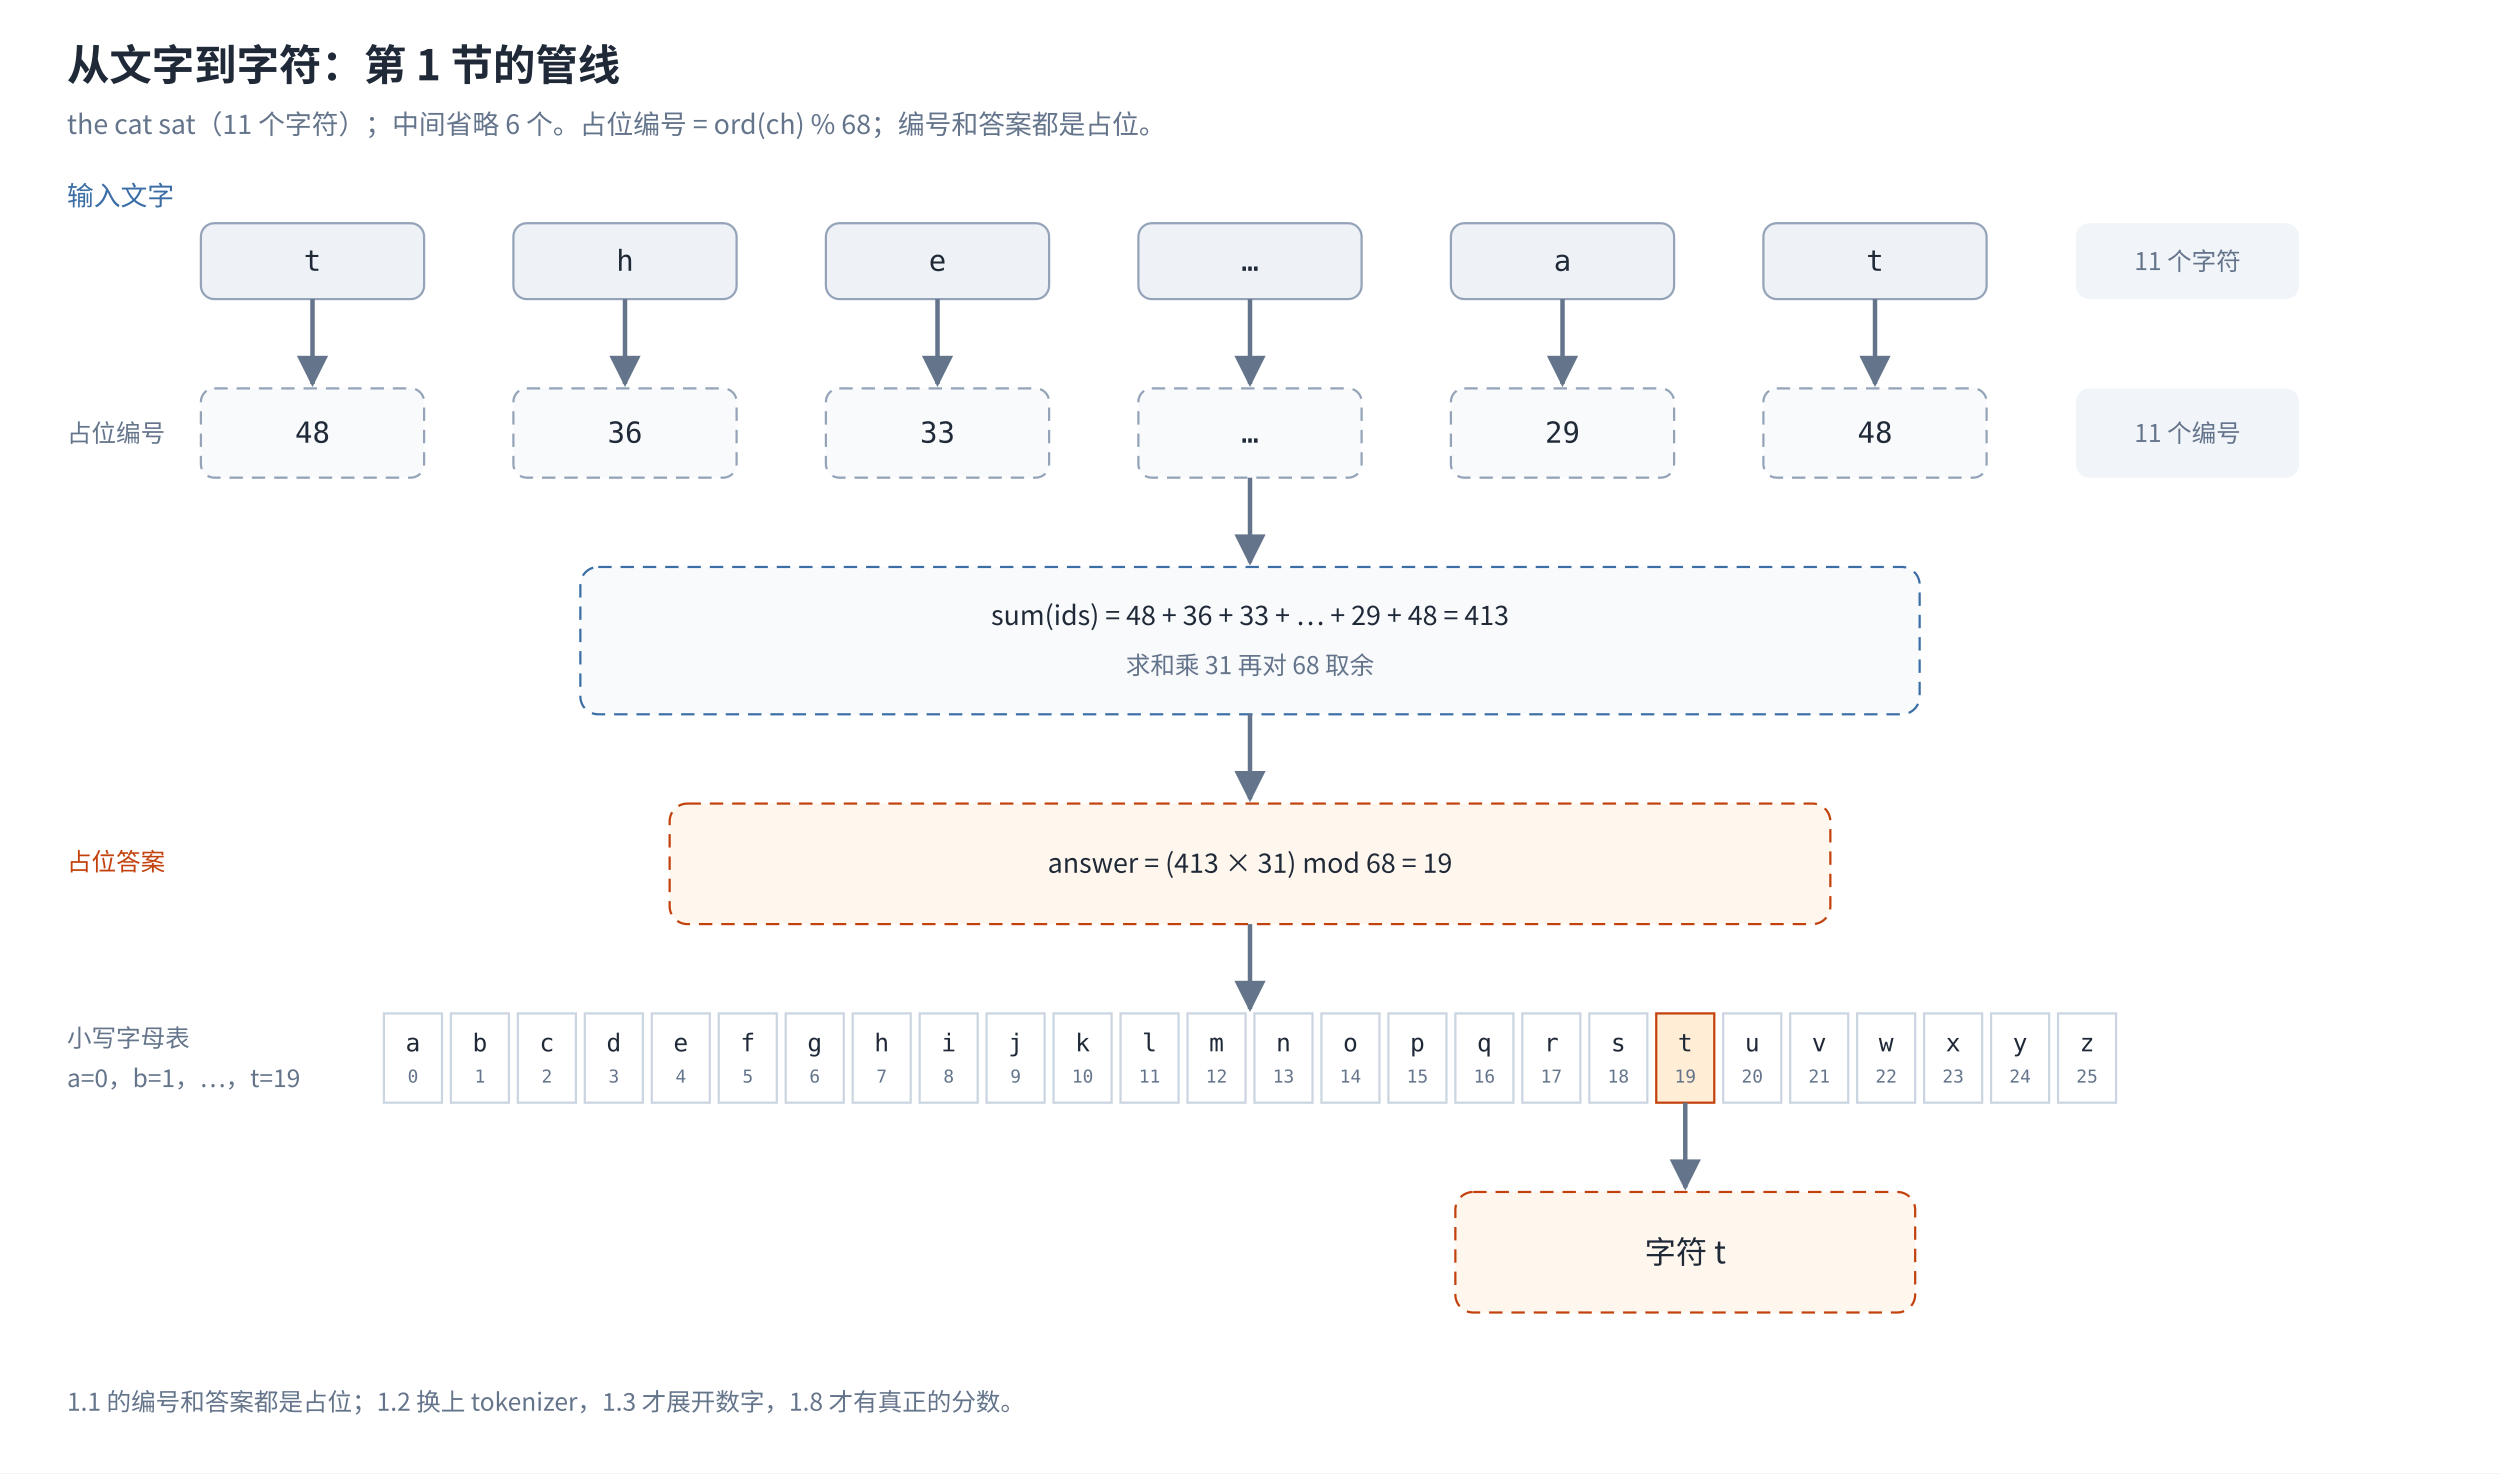
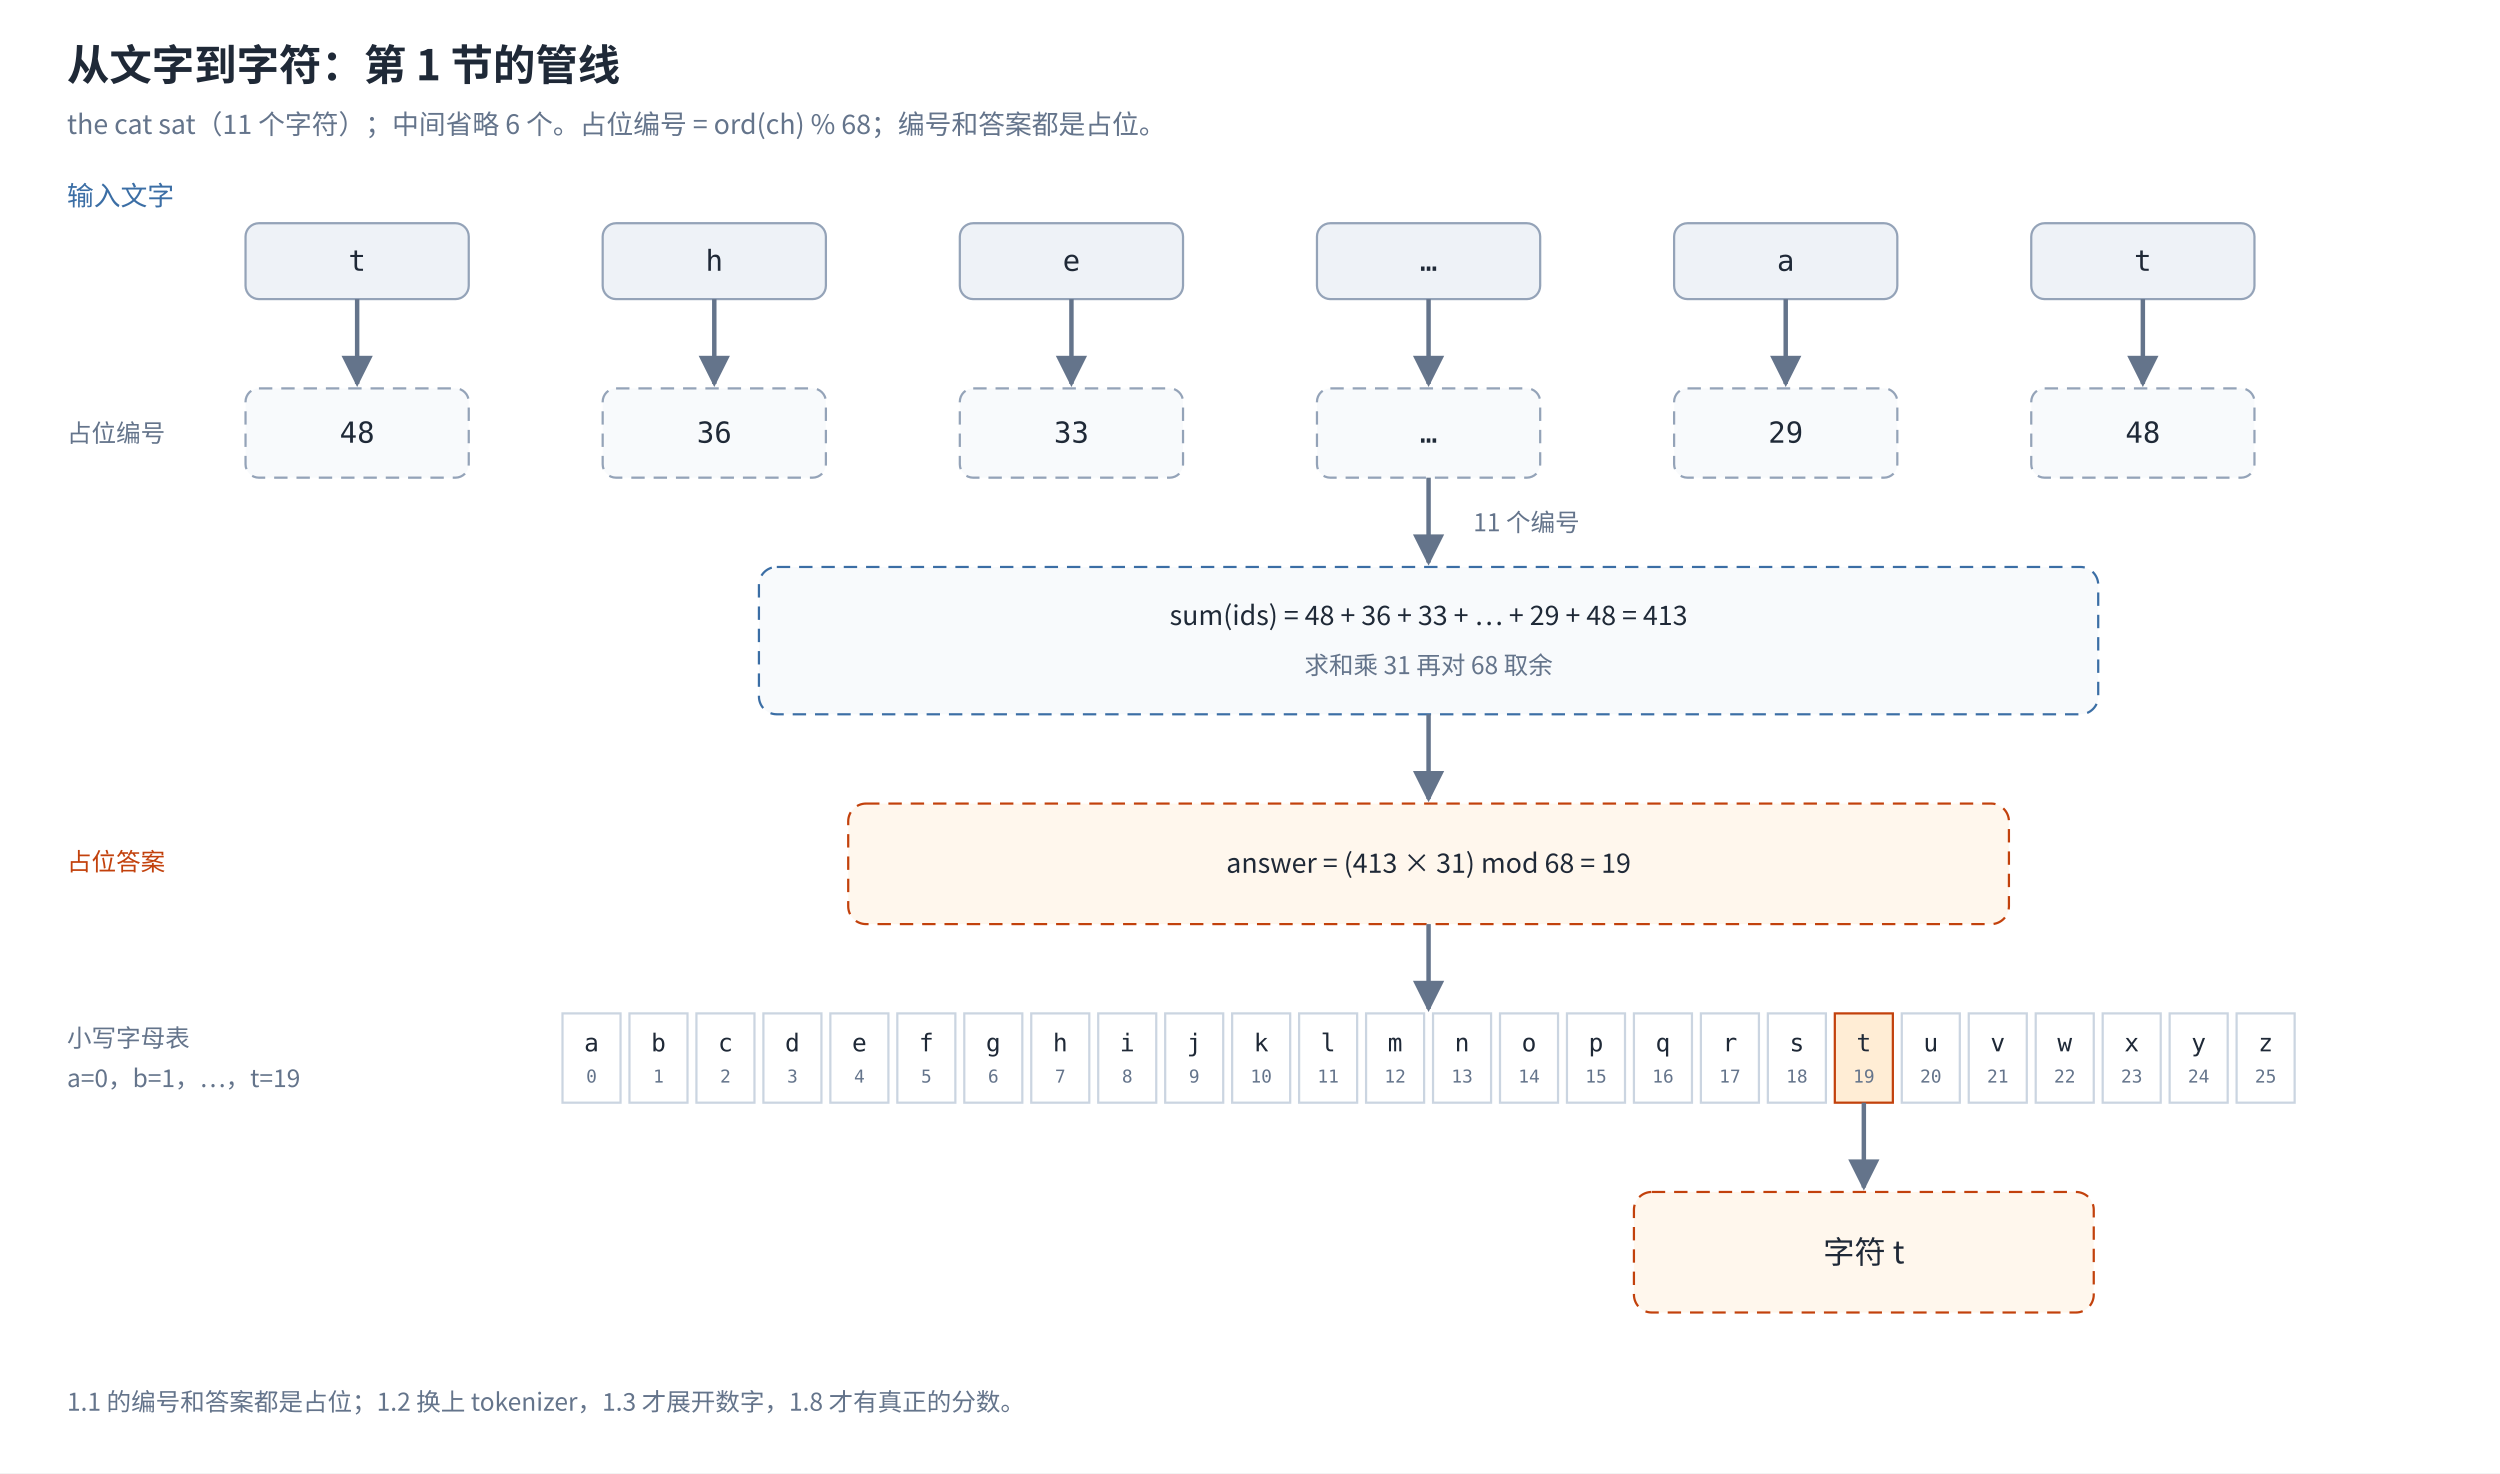
<svg xmlns="http://www.w3.org/2000/svg" width="1120" height="660" style="width:100%;height:auto" viewBox="0 0 1120 660" role="img" aria-labelledby="title desc">
  <rect width="1120" height="660" fill="#ffffff" />
  <text x="30" y="36" font-family="system-ui, 'Noto Sans CJK SC', sans-serif" font-size="19" font-weight="600" fill="#1f2937">从文字到字符：第 1 节的管线</text>
  <text x="30" y="60" font-family="system-ui, 'Noto Sans CJK SC', sans-serif" font-size="12" fill="#64748b">the cat sat（11 个字符）；中间省略 6 个。占位编号 = ord(ch) % 68；编号和答案都是占位。</text>
  <text x="30" y="92" font-family="system-ui, 'Noto Sans CJK SC', sans-serif" font-size="12" fill="#3b6ea5">输入文字</text>
-   <rect x="90" y="100" width="100" height="34" rx="6" fill="#eef2f7" stroke="#94a3b8" />
-   <text x="140.0" y="121.333" text-anchor="middle" font-family="ui-monospace, monospace" font-size="13" fill="#1f2937">t</text>
-   <rect x="230" y="100" width="100" height="34" rx="6" fill="#eef2f7" stroke="#94a3b8" />
-   <text x="280.0" y="121.333" text-anchor="middle" font-family="ui-monospace, monospace" font-size="13" fill="#1f2937">h</text>
-   <rect x="370" y="100" width="100" height="34" rx="6" fill="#eef2f7" stroke="#94a3b8" />
-   <text x="420.0" y="121.333" text-anchor="middle" font-family="ui-monospace, monospace" font-size="13" fill="#1f2937">e</text>
-   <rect x="510" y="100" width="100" height="34" rx="6" fill="#eef2f7" stroke="#94a3b8" />
-   <text x="560.0" y="121.333" text-anchor="middle" font-family="ui-monospace, monospace" font-size="13" fill="#1f2937">…</text>
-   <rect x="650" y="100" width="100" height="34" rx="6" fill="#eef2f7" stroke="#94a3b8" />
-   <text x="700.0" y="121.333" text-anchor="middle" font-family="ui-monospace, monospace" font-size="13" fill="#1f2937">a</text>
-   <rect x="790" y="100" width="100" height="34" rx="6" fill="#eef2f7" stroke="#94a3b8" />
-   <text x="840.0" y="121.333" text-anchor="middle" font-family="ui-monospace, monospace" font-size="13" fill="#1f2937">t</text>
-   <rect x="930" y="100" width="100" height="34" rx="6" fill="#f1f5f9" />
-   <text x="980" y="121" text-anchor="middle" font-family="system-ui, 'Noto Sans CJK SC', sans-serif" font-size="11" fill="#64748b">11 个字符</text>
-   <line x1="140" y1="134" x2="140" y2="172" stroke="#64748b" stroke-width="2" marker-end="url(#arrow)" />
-   <line x1="280" y1="134" x2="280" y2="172" stroke="#64748b" stroke-width="2" marker-end="url(#arrow)" />
-   <line x1="420" y1="134" x2="420" y2="172" stroke="#64748b" stroke-width="2" marker-end="url(#arrow)" />
-   <line x1="560" y1="134" x2="560" y2="172" stroke="#64748b" stroke-width="2" marker-end="url(#arrow)" />
-   <line x1="700" y1="134" x2="700" y2="172" stroke="#64748b" stroke-width="2" marker-end="url(#arrow)" />
-   <line x1="840" y1="134" x2="840" y2="172" stroke="#64748b" stroke-width="2" marker-end="url(#arrow)" />
-   <rect x="90" y="174" width="100" height="40" rx="6" fill="#f8fafc" stroke="#94a3b8" stroke-dasharray="6 4" />
-   <text x="140.0" y="198.333" text-anchor="middle" font-family="ui-monospace, monospace" font-size="13" fill="#1f2937">48</text>
-   <rect x="230" y="174" width="100" height="40" rx="6" fill="#f8fafc" stroke="#94a3b8" stroke-dasharray="6 4" />
-   <text x="280.0" y="198.333" text-anchor="middle" font-family="ui-monospace, monospace" font-size="13" fill="#1f2937">36</text>
-   <rect x="370" y="174" width="100" height="40" rx="6" fill="#f8fafc" stroke="#94a3b8" stroke-dasharray="6 4" />
-   <text x="420.0" y="198.333" text-anchor="middle" font-family="ui-monospace, monospace" font-size="13" fill="#1f2937">33</text>
-   <rect x="510" y="174" width="100" height="40" rx="6" fill="#f8fafc" stroke="#94a3b8" stroke-dasharray="6 4" />
-   <text x="560.0" y="198.333" text-anchor="middle" font-family="ui-monospace, monospace" font-size="13" fill="#1f2937">…</text>
-   <rect x="650" y="174" width="100" height="40" rx="6" fill="#f8fafc" stroke="#94a3b8" stroke-dasharray="6 4" />
-   <text x="700.0" y="198.333" text-anchor="middle" font-family="ui-monospace, monospace" font-size="13" fill="#1f2937">29</text>
-   <rect x="790" y="174" width="100" height="40" rx="6" fill="#f8fafc" stroke="#94a3b8" stroke-dasharray="6 4" />
-   <text x="840.0" y="198.333" text-anchor="middle" font-family="ui-monospace, monospace" font-size="13" fill="#1f2937">48</text>
-   <rect x="930" y="174" width="100" height="40" rx="6" fill="#f1f5f9" />
-   <text x="980" y="198" text-anchor="middle" font-family="system-ui, 'Noto Sans CJK SC', sans-serif" font-size="11" fill="#64748b">11 个编号</text>
+   <rect x="110" y="100" width="100" height="34" rx="6" fill="#eef2f7" stroke="#94a3b8" />
+   <text x="160.0" y="121.333" text-anchor="middle" font-family="ui-monospace, monospace" font-size="13" fill="#1f2937">t</text>
+   <rect x="270" y="100" width="100" height="34" rx="6" fill="#eef2f7" stroke="#94a3b8" />
+   <text x="320.0" y="121.333" text-anchor="middle" font-family="ui-monospace, monospace" font-size="13" fill="#1f2937">h</text>
+   <rect x="430" y="100" width="100" height="34" rx="6" fill="#eef2f7" stroke="#94a3b8" />
+   <text x="480.0" y="121.333" text-anchor="middle" font-family="ui-monospace, monospace" font-size="13" fill="#1f2937">e</text>
+   <rect x="590" y="100" width="100" height="34" rx="6" fill="#eef2f7" stroke="#94a3b8" />
+   <text x="640.0" y="121.333" text-anchor="middle" font-family="ui-monospace, monospace" font-size="13" fill="#1f2937">…</text>
+   <rect x="750" y="100" width="100" height="34" rx="6" fill="#eef2f7" stroke="#94a3b8" />
+   <text x="800.0" y="121.333" text-anchor="middle" font-family="ui-monospace, monospace" font-size="13" fill="#1f2937">a</text>
+   <rect x="910" y="100" width="100" height="34" rx="6" fill="#eef2f7" stroke="#94a3b8" />
+   <text x="960.0" y="121.333" text-anchor="middle" font-family="ui-monospace, monospace" font-size="13" fill="#1f2937">t</text>
+   <line x1="160" y1="134" x2="160" y2="172" stroke="#64748b" stroke-width="2" marker-end="url(#arrow)" />
+   <line x1="320" y1="134" x2="320" y2="172" stroke="#64748b" stroke-width="2" marker-end="url(#arrow)" />
+   <line x1="480" y1="134" x2="480" y2="172" stroke="#64748b" stroke-width="2" marker-end="url(#arrow)" />
+   <line x1="640" y1="134" x2="640" y2="172" stroke="#64748b" stroke-width="2" marker-end="url(#arrow)" />
+   <line x1="800" y1="134" x2="800" y2="172" stroke="#64748b" stroke-width="2" marker-end="url(#arrow)" />
+   <line x1="960" y1="134" x2="960" y2="172" stroke="#64748b" stroke-width="2" marker-end="url(#arrow)" />
+   <rect x="110" y="174" width="100" height="40" rx="6" fill="#f8fafc" stroke="#94a3b8" stroke-dasharray="6 4" />
+   <text x="160.0" y="198.333" text-anchor="middle" font-family="ui-monospace, monospace" font-size="13" fill="#1f2937">48</text>
+   <rect x="270" y="174" width="100" height="40" rx="6" fill="#f8fafc" stroke="#94a3b8" stroke-dasharray="6 4" />
+   <text x="320.0" y="198.333" text-anchor="middle" font-family="ui-monospace, monospace" font-size="13" fill="#1f2937">36</text>
+   <rect x="430" y="174" width="100" height="40" rx="6" fill="#f8fafc" stroke="#94a3b8" stroke-dasharray="6 4" />
+   <text x="480.0" y="198.333" text-anchor="middle" font-family="ui-monospace, monospace" font-size="13" fill="#1f2937">33</text>
+   <rect x="590" y="174" width="100" height="40" rx="6" fill="#f8fafc" stroke="#94a3b8" stroke-dasharray="6 4" />
+   <text x="640.0" y="198.333" text-anchor="middle" font-family="ui-monospace, monospace" font-size="13" fill="#1f2937">…</text>
+   <rect x="750" y="174" width="100" height="40" rx="6" fill="#f8fafc" stroke="#94a3b8" stroke-dasharray="6 4" />
+   <text x="800.0" y="198.333" text-anchor="middle" font-family="ui-monospace, monospace" font-size="13" fill="#1f2937">29</text>
+   <rect x="910" y="174" width="100" height="40" rx="6" fill="#f8fafc" stroke="#94a3b8" stroke-dasharray="6 4" />
+   <text x="960.0" y="198.333" text-anchor="middle" font-family="ui-monospace, monospace" font-size="13" fill="#1f2937">48</text>
  <text x="30" y="198" font-family="system-ui, 'Noto Sans CJK SC', sans-serif" font-size="11" fill="#64748b">占位编号</text>
-   <line x1="560" y1="214" x2="560" y2="252" stroke="#64748b" stroke-width="2" marker-end="url(#arrow)" />
-   <rect x="260" y="254" width="600" height="66" rx="8" fill="#f8fafc" stroke="#3b6ea5" stroke-dasharray="6 4" />
-   <text x="560.0" y="280.0" text-anchor="middle" font-family="system-ui, 'Noto Sans CJK SC', sans-serif" font-size="12" fill="#1f2937">sum(ids) = 48 + 36 + 33 + … + 29 + 48 = 413</text>
-   <text x="560" y="302" text-anchor="middle" font-family="system-ui, 'Noto Sans CJK SC', sans-serif" font-size="11" fill="#64748b">求和乘 31 再对 68 取余</text>
-   <line x1="560" y1="320" x2="560" y2="358" stroke="#64748b" stroke-width="2" marker-end="url(#arrow)" />
-   <rect x="300" y="360" width="520" height="54" rx="8" fill="#fff7ed" stroke="#c2410c" stroke-dasharray="6 4" />
-   <text x="560.0" y="391.0" text-anchor="middle" font-family="system-ui, 'Noto Sans CJK SC', sans-serif" font-size="12" fill="#1f2937">answer = (413 × 31) mod 68 = 19</text>
+   <line x1="640" y1="214" x2="640" y2="252" stroke="#64748b" stroke-width="2" marker-end="url(#arrow)" />
+   <text x="660" y="238" font-family="system-ui, 'Noto Sans CJK SC', sans-serif" font-size="11" fill="#64748b">11 个编号</text>
+   <rect x="340" y="254" width="600" height="66" rx="8" fill="#f8fafc" stroke="#3b6ea5" stroke-dasharray="6 4" />
+   <text x="640.0" y="280.0" text-anchor="middle" font-family="system-ui, 'Noto Sans CJK SC', sans-serif" font-size="12" fill="#1f2937">sum(ids) = 48 + 36 + 33 + … + 29 + 48 = 413</text>
+   <text x="640" y="302" text-anchor="middle" font-family="system-ui, 'Noto Sans CJK SC', sans-serif" font-size="11" fill="#64748b">求和乘 31 再对 68 取余</text>
+   <line x1="640" y1="320" x2="640" y2="358" stroke="#64748b" stroke-width="2" marker-end="url(#arrow)" />
+   <rect x="380" y="360" width="520" height="54" rx="8" fill="#fff7ed" stroke="#c2410c" stroke-dasharray="6 4" />
+   <text x="640.0" y="391.0" text-anchor="middle" font-family="system-ui, 'Noto Sans CJK SC', sans-serif" font-size="12" fill="#1f2937">answer = (413 × 31) mod 68 = 19</text>
  <text x="30" y="390" font-family="system-ui, 'Noto Sans CJK SC', sans-serif" font-size="11" fill="#c2410c">占位答案</text>
-   <line x1="560" y1="414" x2="560" y2="452" stroke="#64748b" stroke-width="2" marker-end="url(#arrow)" />
+   <line x1="640" y1="414" x2="640" y2="452" stroke="#64748b" stroke-width="2" marker-end="url(#arrow)" />
  <text x="30" y="469" font-family="system-ui, 'Noto Sans CJK SC', sans-serif" font-size="11" fill="#64748b">小写字母表</text>
  <text x="30" y="487" font-family="system-ui, 'Noto Sans CJK SC', sans-serif" font-size="11" fill="#64748b">a=0，b=1，…，t=19</text>
-   <rect x="172" y="454" width="26" height="40" fill="#ffffff" stroke="#cbd5e1" />
-   <text x="185" y="471" text-anchor="middle" font-family="ui-monospace, monospace" font-size="11" fill="#1f2937">a</text>
-   <text x="185" y="485" text-anchor="middle" font-family="ui-monospace, monospace" font-size="8" fill="#64748b">0</text>
-   <rect x="202" y="454" width="26" height="40" fill="#ffffff" stroke="#cbd5e1" />
-   <text x="215" y="471" text-anchor="middle" font-family="ui-monospace, monospace" font-size="11" fill="#1f2937">b</text>
-   <text x="215" y="485" text-anchor="middle" font-family="ui-monospace, monospace" font-size="8" fill="#64748b">1</text>
-   <rect x="232" y="454" width="26" height="40" fill="#ffffff" stroke="#cbd5e1" />
-   <text x="245" y="471" text-anchor="middle" font-family="ui-monospace, monospace" font-size="11" fill="#1f2937">c</text>
-   <text x="245" y="485" text-anchor="middle" font-family="ui-monospace, monospace" font-size="8" fill="#64748b">2</text>
-   <rect x="262" y="454" width="26" height="40" fill="#ffffff" stroke="#cbd5e1" />
-   <text x="275" y="471" text-anchor="middle" font-family="ui-monospace, monospace" font-size="11" fill="#1f2937">d</text>
-   <text x="275" y="485" text-anchor="middle" font-family="ui-monospace, monospace" font-size="8" fill="#64748b">3</text>
-   <rect x="292" y="454" width="26" height="40" fill="#ffffff" stroke="#cbd5e1" />
-   <text x="305" y="471" text-anchor="middle" font-family="ui-monospace, monospace" font-size="11" fill="#1f2937">e</text>
-   <text x="305" y="485" text-anchor="middle" font-family="ui-monospace, monospace" font-size="8" fill="#64748b">4</text>
-   <rect x="322" y="454" width="26" height="40" fill="#ffffff" stroke="#cbd5e1" />
-   <text x="335" y="471" text-anchor="middle" font-family="ui-monospace, monospace" font-size="11" fill="#1f2937">f</text>
-   <text x="335" y="485" text-anchor="middle" font-family="ui-monospace, monospace" font-size="8" fill="#64748b">5</text>
-   <rect x="352" y="454" width="26" height="40" fill="#ffffff" stroke="#cbd5e1" />
-   <text x="365" y="471" text-anchor="middle" font-family="ui-monospace, monospace" font-size="11" fill="#1f2937">g</text>
-   <text x="365" y="485" text-anchor="middle" font-family="ui-monospace, monospace" font-size="8" fill="#64748b">6</text>
-   <rect x="382" y="454" width="26" height="40" fill="#ffffff" stroke="#cbd5e1" />
-   <text x="395" y="471" text-anchor="middle" font-family="ui-monospace, monospace" font-size="11" fill="#1f2937">h</text>
-   <text x="395" y="485" text-anchor="middle" font-family="ui-monospace, monospace" font-size="8" fill="#64748b">7</text>
-   <rect x="412" y="454" width="26" height="40" fill="#ffffff" stroke="#cbd5e1" />
-   <text x="425" y="471" text-anchor="middle" font-family="ui-monospace, monospace" font-size="11" fill="#1f2937">i</text>
-   <text x="425" y="485" text-anchor="middle" font-family="ui-monospace, monospace" font-size="8" fill="#64748b">8</text>
-   <rect x="442" y="454" width="26" height="40" fill="#ffffff" stroke="#cbd5e1" />
-   <text x="455" y="471" text-anchor="middle" font-family="ui-monospace, monospace" font-size="11" fill="#1f2937">j</text>
-   <text x="455" y="485" text-anchor="middle" font-family="ui-monospace, monospace" font-size="8" fill="#64748b">9</text>
-   <rect x="472" y="454" width="26" height="40" fill="#ffffff" stroke="#cbd5e1" />
-   <text x="485" y="471" text-anchor="middle" font-family="ui-monospace, monospace" font-size="11" fill="#1f2937">k</text>
-   <text x="485" y="485" text-anchor="middle" font-family="ui-monospace, monospace" font-size="8" fill="#64748b">10</text>
-   <rect x="502" y="454" width="26" height="40" fill="#ffffff" stroke="#cbd5e1" />
-   <text x="515" y="471" text-anchor="middle" font-family="ui-monospace, monospace" font-size="11" fill="#1f2937">l</text>
-   <text x="515" y="485" text-anchor="middle" font-family="ui-monospace, monospace" font-size="8" fill="#64748b">11</text>
-   <rect x="532" y="454" width="26" height="40" fill="#ffffff" stroke="#cbd5e1" />
-   <text x="545" y="471" text-anchor="middle" font-family="ui-monospace, monospace" font-size="11" fill="#1f2937">m</text>
-   <text x="545" y="485" text-anchor="middle" font-family="ui-monospace, monospace" font-size="8" fill="#64748b">12</text>
-   <rect x="562" y="454" width="26" height="40" fill="#ffffff" stroke="#cbd5e1" />
-   <text x="575" y="471" text-anchor="middle" font-family="ui-monospace, monospace" font-size="11" fill="#1f2937">n</text>
-   <text x="575" y="485" text-anchor="middle" font-family="ui-monospace, monospace" font-size="8" fill="#64748b">13</text>
-   <rect x="592" y="454" width="26" height="40" fill="#ffffff" stroke="#cbd5e1" />
-   <text x="605" y="471" text-anchor="middle" font-family="ui-monospace, monospace" font-size="11" fill="#1f2937">o</text>
-   <text x="605" y="485" text-anchor="middle" font-family="ui-monospace, monospace" font-size="8" fill="#64748b">14</text>
-   <rect x="622" y="454" width="26" height="40" fill="#ffffff" stroke="#cbd5e1" />
-   <text x="635" y="471" text-anchor="middle" font-family="ui-monospace, monospace" font-size="11" fill="#1f2937">p</text>
-   <text x="635" y="485" text-anchor="middle" font-family="ui-monospace, monospace" font-size="8" fill="#64748b">15</text>
-   <rect x="652" y="454" width="26" height="40" fill="#ffffff" stroke="#cbd5e1" />
-   <text x="665" y="471" text-anchor="middle" font-family="ui-monospace, monospace" font-size="11" fill="#1f2937">q</text>
-   <text x="665" y="485" text-anchor="middle" font-family="ui-monospace, monospace" font-size="8" fill="#64748b">16</text>
-   <rect x="682" y="454" width="26" height="40" fill="#ffffff" stroke="#cbd5e1" />
-   <text x="695" y="471" text-anchor="middle" font-family="ui-monospace, monospace" font-size="11" fill="#1f2937">r</text>
-   <text x="695" y="485" text-anchor="middle" font-family="ui-monospace, monospace" font-size="8" fill="#64748b">17</text>
-   <rect x="712" y="454" width="26" height="40" fill="#ffffff" stroke="#cbd5e1" />
-   <text x="725" y="471" text-anchor="middle" font-family="ui-monospace, monospace" font-size="11" fill="#1f2937">s</text>
-   <text x="725" y="485" text-anchor="middle" font-family="ui-monospace, monospace" font-size="8" fill="#64748b">18</text>
-   <rect x="742" y="454" width="26" height="40" fill="#ffedd5" stroke="#c2410c" />
-   <text x="755" y="471" text-anchor="middle" font-family="ui-monospace, monospace" font-size="11" fill="#1f2937">t</text>
-   <text x="755" y="485" text-anchor="middle" font-family="ui-monospace, monospace" font-size="8" fill="#64748b">19</text>
-   <rect x="772" y="454" width="26" height="40" fill="#ffffff" stroke="#cbd5e1" />
-   <text x="785" y="471" text-anchor="middle" font-family="ui-monospace, monospace" font-size="11" fill="#1f2937">u</text>
-   <text x="785" y="485" text-anchor="middle" font-family="ui-monospace, monospace" font-size="8" fill="#64748b">20</text>
-   <rect x="802" y="454" width="26" height="40" fill="#ffffff" stroke="#cbd5e1" />
-   <text x="815" y="471" text-anchor="middle" font-family="ui-monospace, monospace" font-size="11" fill="#1f2937">v</text>
-   <text x="815" y="485" text-anchor="middle" font-family="ui-monospace, monospace" font-size="8" fill="#64748b">21</text>
-   <rect x="832" y="454" width="26" height="40" fill="#ffffff" stroke="#cbd5e1" />
-   <text x="845" y="471" text-anchor="middle" font-family="ui-monospace, monospace" font-size="11" fill="#1f2937">w</text>
-   <text x="845" y="485" text-anchor="middle" font-family="ui-monospace, monospace" font-size="8" fill="#64748b">22</text>
-   <rect x="862" y="454" width="26" height="40" fill="#ffffff" stroke="#cbd5e1" />
-   <text x="875" y="471" text-anchor="middle" font-family="ui-monospace, monospace" font-size="11" fill="#1f2937">x</text>
-   <text x="875" y="485" text-anchor="middle" font-family="ui-monospace, monospace" font-size="8" fill="#64748b">23</text>
-   <rect x="892" y="454" width="26" height="40" fill="#ffffff" stroke="#cbd5e1" />
-   <text x="905" y="471" text-anchor="middle" font-family="ui-monospace, monospace" font-size="11" fill="#1f2937">y</text>
-   <text x="905" y="485" text-anchor="middle" font-family="ui-monospace, monospace" font-size="8" fill="#64748b">24</text>
-   <rect x="922" y="454" width="26" height="40" fill="#ffffff" stroke="#cbd5e1" />
-   <text x="935" y="471" text-anchor="middle" font-family="ui-monospace, monospace" font-size="11" fill="#1f2937">z</text>
-   <text x="935" y="485" text-anchor="middle" font-family="ui-monospace, monospace" font-size="8" fill="#64748b">25</text>
-   <line x1="755" y1="494" x2="755" y2="532" stroke="#64748b" stroke-width="2" marker-end="url(#arrow)" />
-   <rect x="652" y="534" width="206" height="54" rx="8" fill="#fff7ed" stroke="#c2410c" stroke-dasharray="6 4" />
-   <text x="755.0" y="566.0" text-anchor="middle" font-family="system-ui, 'Noto Sans CJK SC', sans-serif" font-size="14" fill="#1f2937">字符 t</text>
+   <rect x="252" y="454" width="26" height="40" fill="#ffffff" stroke="#cbd5e1" />
+   <text x="265" y="471" text-anchor="middle" font-family="ui-monospace, monospace" font-size="11" fill="#1f2937">a</text>
+   <text x="265" y="485" text-anchor="middle" font-family="ui-monospace, monospace" font-size="8" fill="#64748b">0</text>
+   <rect x="282" y="454" width="26" height="40" fill="#ffffff" stroke="#cbd5e1" />
+   <text x="295" y="471" text-anchor="middle" font-family="ui-monospace, monospace" font-size="11" fill="#1f2937">b</text>
+   <text x="295" y="485" text-anchor="middle" font-family="ui-monospace, monospace" font-size="8" fill="#64748b">1</text>
+   <rect x="312" y="454" width="26" height="40" fill="#ffffff" stroke="#cbd5e1" />
+   <text x="325" y="471" text-anchor="middle" font-family="ui-monospace, monospace" font-size="11" fill="#1f2937">c</text>
+   <text x="325" y="485" text-anchor="middle" font-family="ui-monospace, monospace" font-size="8" fill="#64748b">2</text>
+   <rect x="342" y="454" width="26" height="40" fill="#ffffff" stroke="#cbd5e1" />
+   <text x="355" y="471" text-anchor="middle" font-family="ui-monospace, monospace" font-size="11" fill="#1f2937">d</text>
+   <text x="355" y="485" text-anchor="middle" font-family="ui-monospace, monospace" font-size="8" fill="#64748b">3</text>
+   <rect x="372" y="454" width="26" height="40" fill="#ffffff" stroke="#cbd5e1" />
+   <text x="385" y="471" text-anchor="middle" font-family="ui-monospace, monospace" font-size="11" fill="#1f2937">e</text>
+   <text x="385" y="485" text-anchor="middle" font-family="ui-monospace, monospace" font-size="8" fill="#64748b">4</text>
+   <rect x="402" y="454" width="26" height="40" fill="#ffffff" stroke="#cbd5e1" />
+   <text x="415" y="471" text-anchor="middle" font-family="ui-monospace, monospace" font-size="11" fill="#1f2937">f</text>
+   <text x="415" y="485" text-anchor="middle" font-family="ui-monospace, monospace" font-size="8" fill="#64748b">5</text>
+   <rect x="432" y="454" width="26" height="40" fill="#ffffff" stroke="#cbd5e1" />
+   <text x="445" y="471" text-anchor="middle" font-family="ui-monospace, monospace" font-size="11" fill="#1f2937">g</text>
+   <text x="445" y="485" text-anchor="middle" font-family="ui-monospace, monospace" font-size="8" fill="#64748b">6</text>
+   <rect x="462" y="454" width="26" height="40" fill="#ffffff" stroke="#cbd5e1" />
+   <text x="475" y="471" text-anchor="middle" font-family="ui-monospace, monospace" font-size="11" fill="#1f2937">h</text>
+   <text x="475" y="485" text-anchor="middle" font-family="ui-monospace, monospace" font-size="8" fill="#64748b">7</text>
+   <rect x="492" y="454" width="26" height="40" fill="#ffffff" stroke="#cbd5e1" />
+   <text x="505" y="471" text-anchor="middle" font-family="ui-monospace, monospace" font-size="11" fill="#1f2937">i</text>
+   <text x="505" y="485" text-anchor="middle" font-family="ui-monospace, monospace" font-size="8" fill="#64748b">8</text>
+   <rect x="522" y="454" width="26" height="40" fill="#ffffff" stroke="#cbd5e1" />
+   <text x="535" y="471" text-anchor="middle" font-family="ui-monospace, monospace" font-size="11" fill="#1f2937">j</text>
+   <text x="535" y="485" text-anchor="middle" font-family="ui-monospace, monospace" font-size="8" fill="#64748b">9</text>
+   <rect x="552" y="454" width="26" height="40" fill="#ffffff" stroke="#cbd5e1" />
+   <text x="565" y="471" text-anchor="middle" font-family="ui-monospace, monospace" font-size="11" fill="#1f2937">k</text>
+   <text x="565" y="485" text-anchor="middle" font-family="ui-monospace, monospace" font-size="8" fill="#64748b">10</text>
+   <rect x="582" y="454" width="26" height="40" fill="#ffffff" stroke="#cbd5e1" />
+   <text x="595" y="471" text-anchor="middle" font-family="ui-monospace, monospace" font-size="11" fill="#1f2937">l</text>
+   <text x="595" y="485" text-anchor="middle" font-family="ui-monospace, monospace" font-size="8" fill="#64748b">11</text>
+   <rect x="612" y="454" width="26" height="40" fill="#ffffff" stroke="#cbd5e1" />
+   <text x="625" y="471" text-anchor="middle" font-family="ui-monospace, monospace" font-size="11" fill="#1f2937">m</text>
+   <text x="625" y="485" text-anchor="middle" font-family="ui-monospace, monospace" font-size="8" fill="#64748b">12</text>
+   <rect x="642" y="454" width="26" height="40" fill="#ffffff" stroke="#cbd5e1" />
+   <text x="655" y="471" text-anchor="middle" font-family="ui-monospace, monospace" font-size="11" fill="#1f2937">n</text>
+   <text x="655" y="485" text-anchor="middle" font-family="ui-monospace, monospace" font-size="8" fill="#64748b">13</text>
+   <rect x="672" y="454" width="26" height="40" fill="#ffffff" stroke="#cbd5e1" />
+   <text x="685" y="471" text-anchor="middle" font-family="ui-monospace, monospace" font-size="11" fill="#1f2937">o</text>
+   <text x="685" y="485" text-anchor="middle" font-family="ui-monospace, monospace" font-size="8" fill="#64748b">14</text>
+   <rect x="702" y="454" width="26" height="40" fill="#ffffff" stroke="#cbd5e1" />
+   <text x="715" y="471" text-anchor="middle" font-family="ui-monospace, monospace" font-size="11" fill="#1f2937">p</text>
+   <text x="715" y="485" text-anchor="middle" font-family="ui-monospace, monospace" font-size="8" fill="#64748b">15</text>
+   <rect x="732" y="454" width="26" height="40" fill="#ffffff" stroke="#cbd5e1" />
+   <text x="745" y="471" text-anchor="middle" font-family="ui-monospace, monospace" font-size="11" fill="#1f2937">q</text>
+   <text x="745" y="485" text-anchor="middle" font-family="ui-monospace, monospace" font-size="8" fill="#64748b">16</text>
+   <rect x="762" y="454" width="26" height="40" fill="#ffffff" stroke="#cbd5e1" />
+   <text x="775" y="471" text-anchor="middle" font-family="ui-monospace, monospace" font-size="11" fill="#1f2937">r</text>
+   <text x="775" y="485" text-anchor="middle" font-family="ui-monospace, monospace" font-size="8" fill="#64748b">17</text>
+   <rect x="792" y="454" width="26" height="40" fill="#ffffff" stroke="#cbd5e1" />
+   <text x="805" y="471" text-anchor="middle" font-family="ui-monospace, monospace" font-size="11" fill="#1f2937">s</text>
+   <text x="805" y="485" text-anchor="middle" font-family="ui-monospace, monospace" font-size="8" fill="#64748b">18</text>
+   <rect x="822" y="454" width="26" height="40" fill="#ffedd5" stroke="#c2410c" />
+   <text x="835" y="471" text-anchor="middle" font-family="ui-monospace, monospace" font-size="11" fill="#1f2937">t</text>
+   <text x="835" y="485" text-anchor="middle" font-family="ui-monospace, monospace" font-size="8" fill="#64748b">19</text>
+   <rect x="852" y="454" width="26" height="40" fill="#ffffff" stroke="#cbd5e1" />
+   <text x="865" y="471" text-anchor="middle" font-family="ui-monospace, monospace" font-size="11" fill="#1f2937">u</text>
+   <text x="865" y="485" text-anchor="middle" font-family="ui-monospace, monospace" font-size="8" fill="#64748b">20</text>
+   <rect x="882" y="454" width="26" height="40" fill="#ffffff" stroke="#cbd5e1" />
+   <text x="895" y="471" text-anchor="middle" font-family="ui-monospace, monospace" font-size="11" fill="#1f2937">v</text>
+   <text x="895" y="485" text-anchor="middle" font-family="ui-monospace, monospace" font-size="8" fill="#64748b">21</text>
+   <rect x="912" y="454" width="26" height="40" fill="#ffffff" stroke="#cbd5e1" />
+   <text x="925" y="471" text-anchor="middle" font-family="ui-monospace, monospace" font-size="11" fill="#1f2937">w</text>
+   <text x="925" y="485" text-anchor="middle" font-family="ui-monospace, monospace" font-size="8" fill="#64748b">22</text>
+   <rect x="942" y="454" width="26" height="40" fill="#ffffff" stroke="#cbd5e1" />
+   <text x="955" y="471" text-anchor="middle" font-family="ui-monospace, monospace" font-size="11" fill="#1f2937">x</text>
+   <text x="955" y="485" text-anchor="middle" font-family="ui-monospace, monospace" font-size="8" fill="#64748b">23</text>
+   <rect x="972" y="454" width="26" height="40" fill="#ffffff" stroke="#cbd5e1" />
+   <text x="985" y="471" text-anchor="middle" font-family="ui-monospace, monospace" font-size="11" fill="#1f2937">y</text>
+   <text x="985" y="485" text-anchor="middle" font-family="ui-monospace, monospace" font-size="8" fill="#64748b">24</text>
+   <rect x="1002" y="454" width="26" height="40" fill="#ffffff" stroke="#cbd5e1" />
+   <text x="1015" y="471" text-anchor="middle" font-family="ui-monospace, monospace" font-size="11" fill="#1f2937">z</text>
+   <text x="1015" y="485" text-anchor="middle" font-family="ui-monospace, monospace" font-size="8" fill="#64748b">25</text>
+   <line x1="835" y1="494" x2="835" y2="532" stroke="#64748b" stroke-width="2" marker-end="url(#arrow)" />
+   <rect x="732" y="534" width="206" height="54" rx="8" fill="#fff7ed" stroke="#c2410c" stroke-dasharray="6 4" />
+   <text x="835.0" y="566.0" text-anchor="middle" font-family="system-ui, 'Noto Sans CJK SC', sans-serif" font-size="14" fill="#1f2937">字符 t</text>
  <text x="30" y="632" font-family="system-ui, 'Noto Sans CJK SC', sans-serif" font-size="11" fill="#64748b">1.1 的编号和答案都是占位；1.2 换上 tokenizer，1.3 才展开数字，1.8 才有真正的分数。</text>
  <defs>
    <marker id="arrow" viewBox="0 0 10 10" refX="9" refY="5" markerWidth="7" markerHeight="7" orient="auto-start-reverse">
      <path d="M 0 0 L 10 5 L 0 10 z" fill="#64748b" />
    </marker>
  </defs>
</svg>
